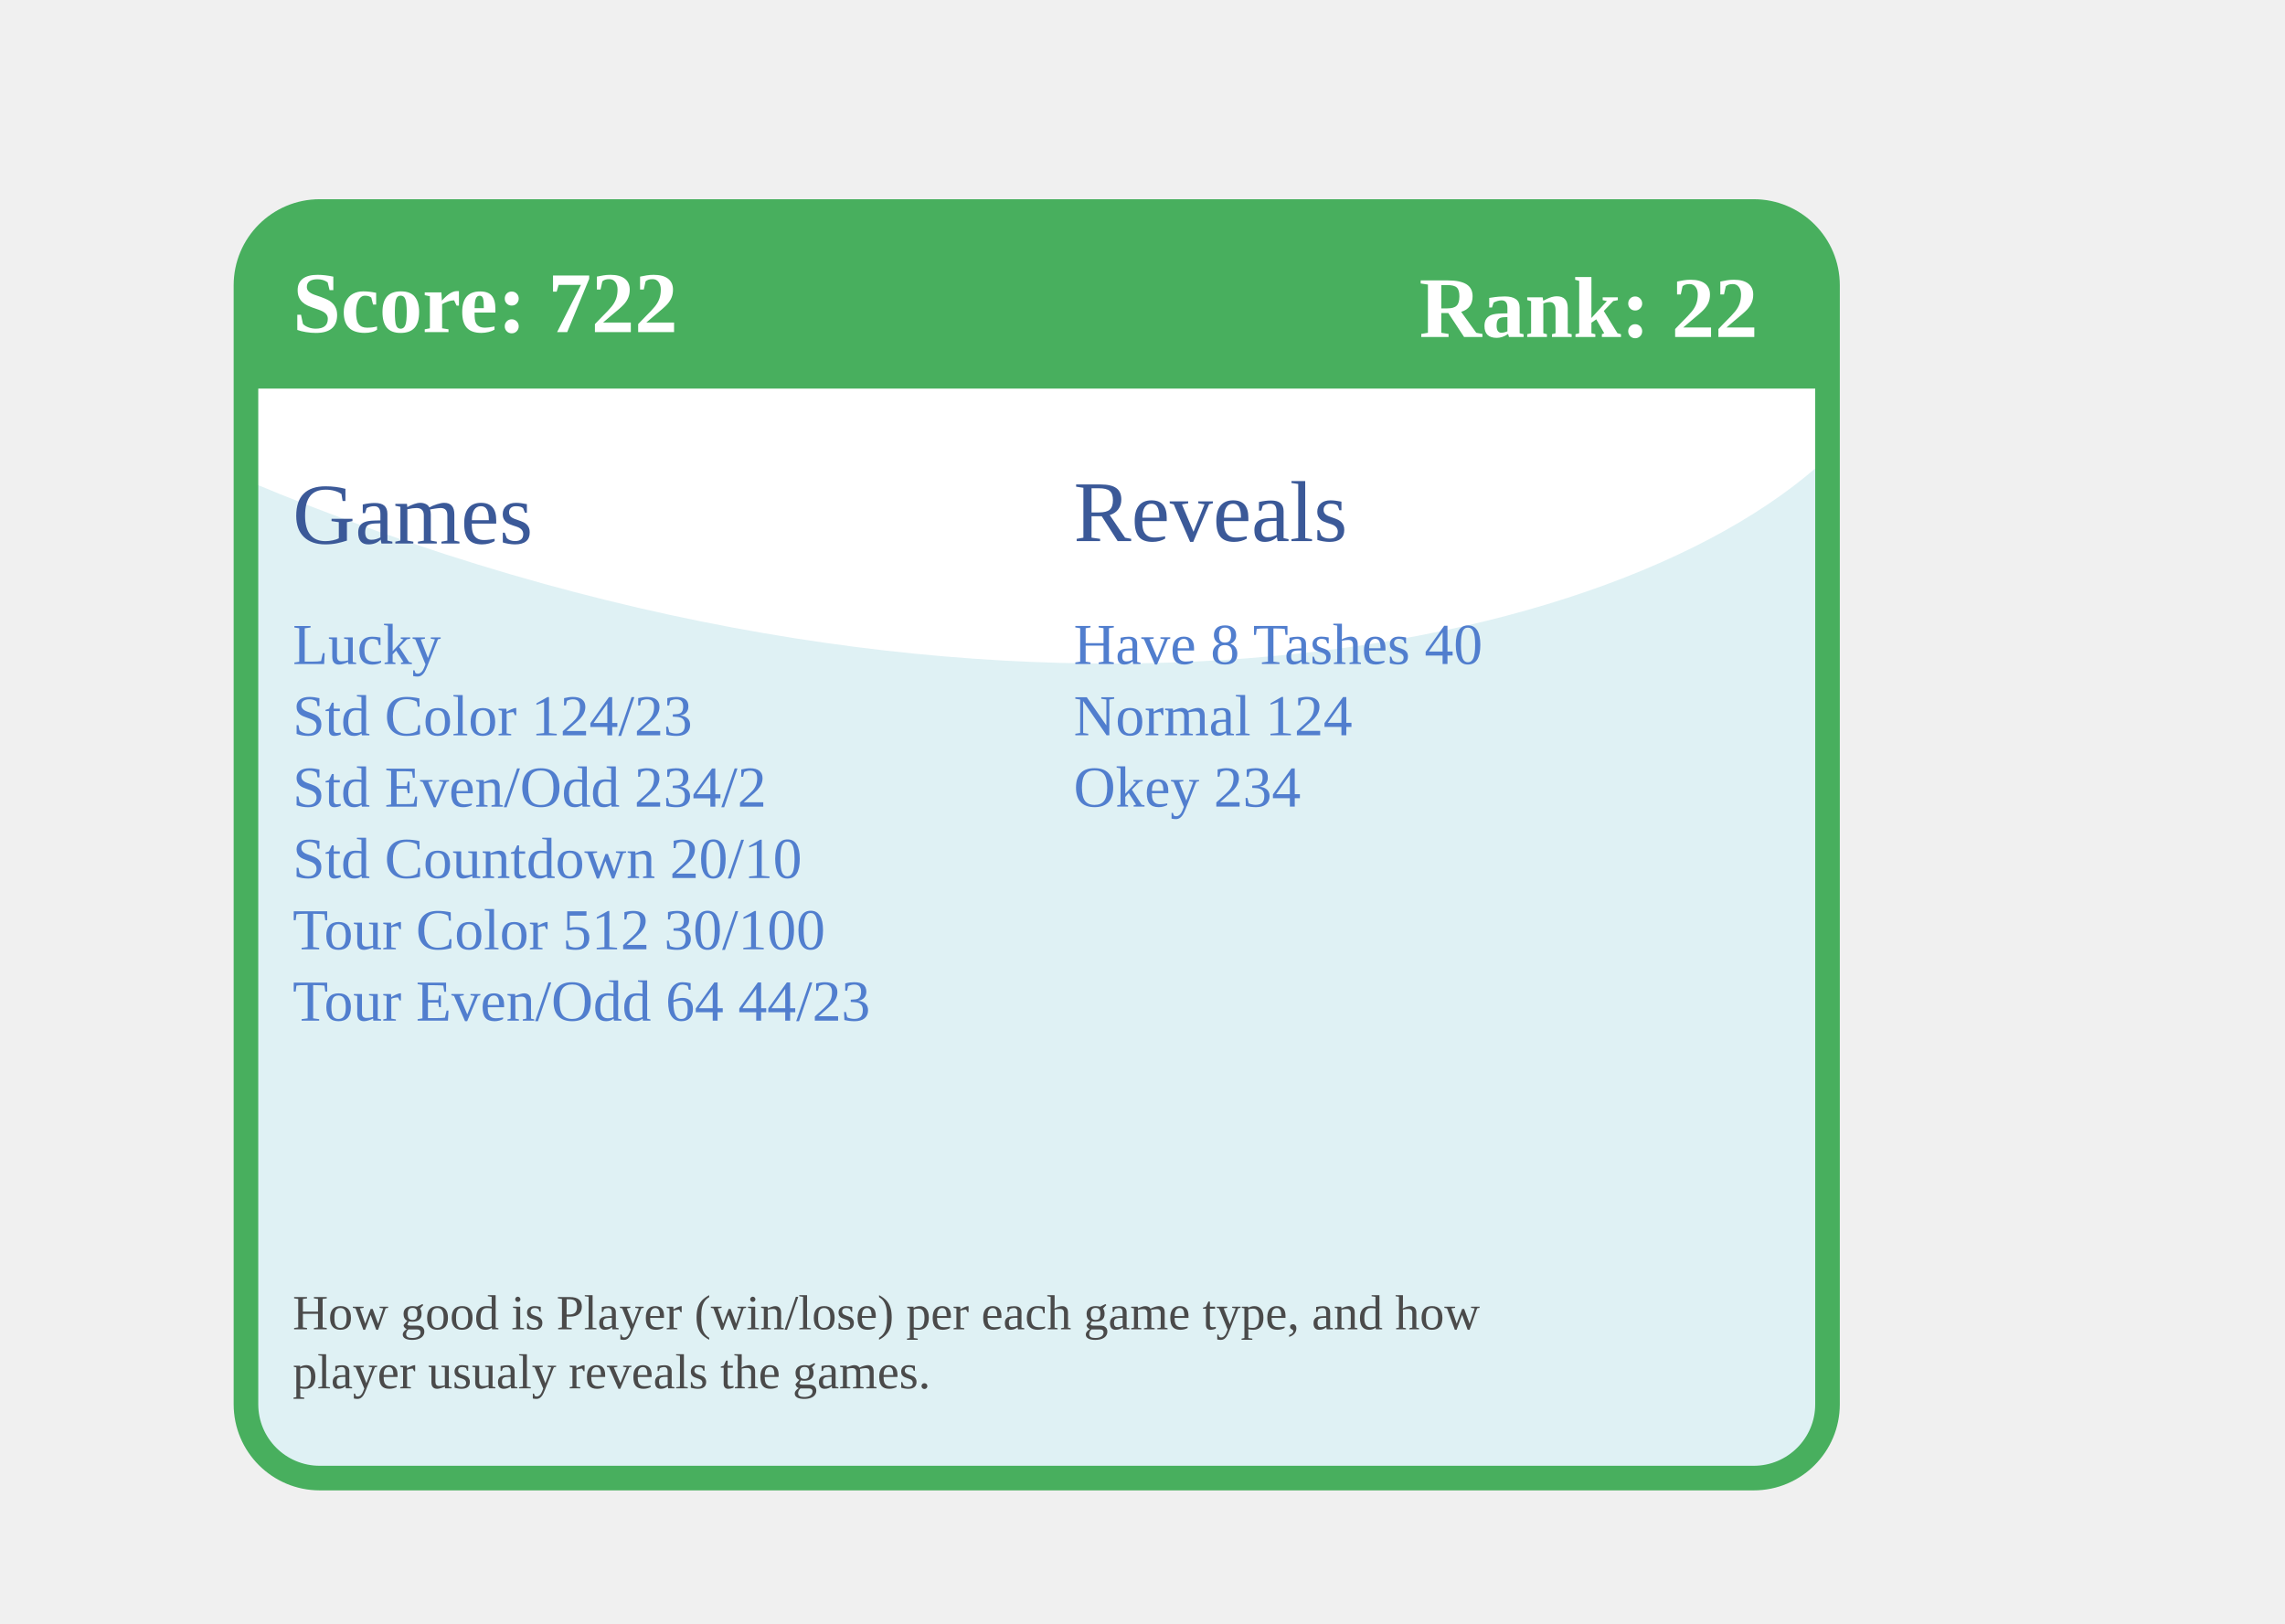
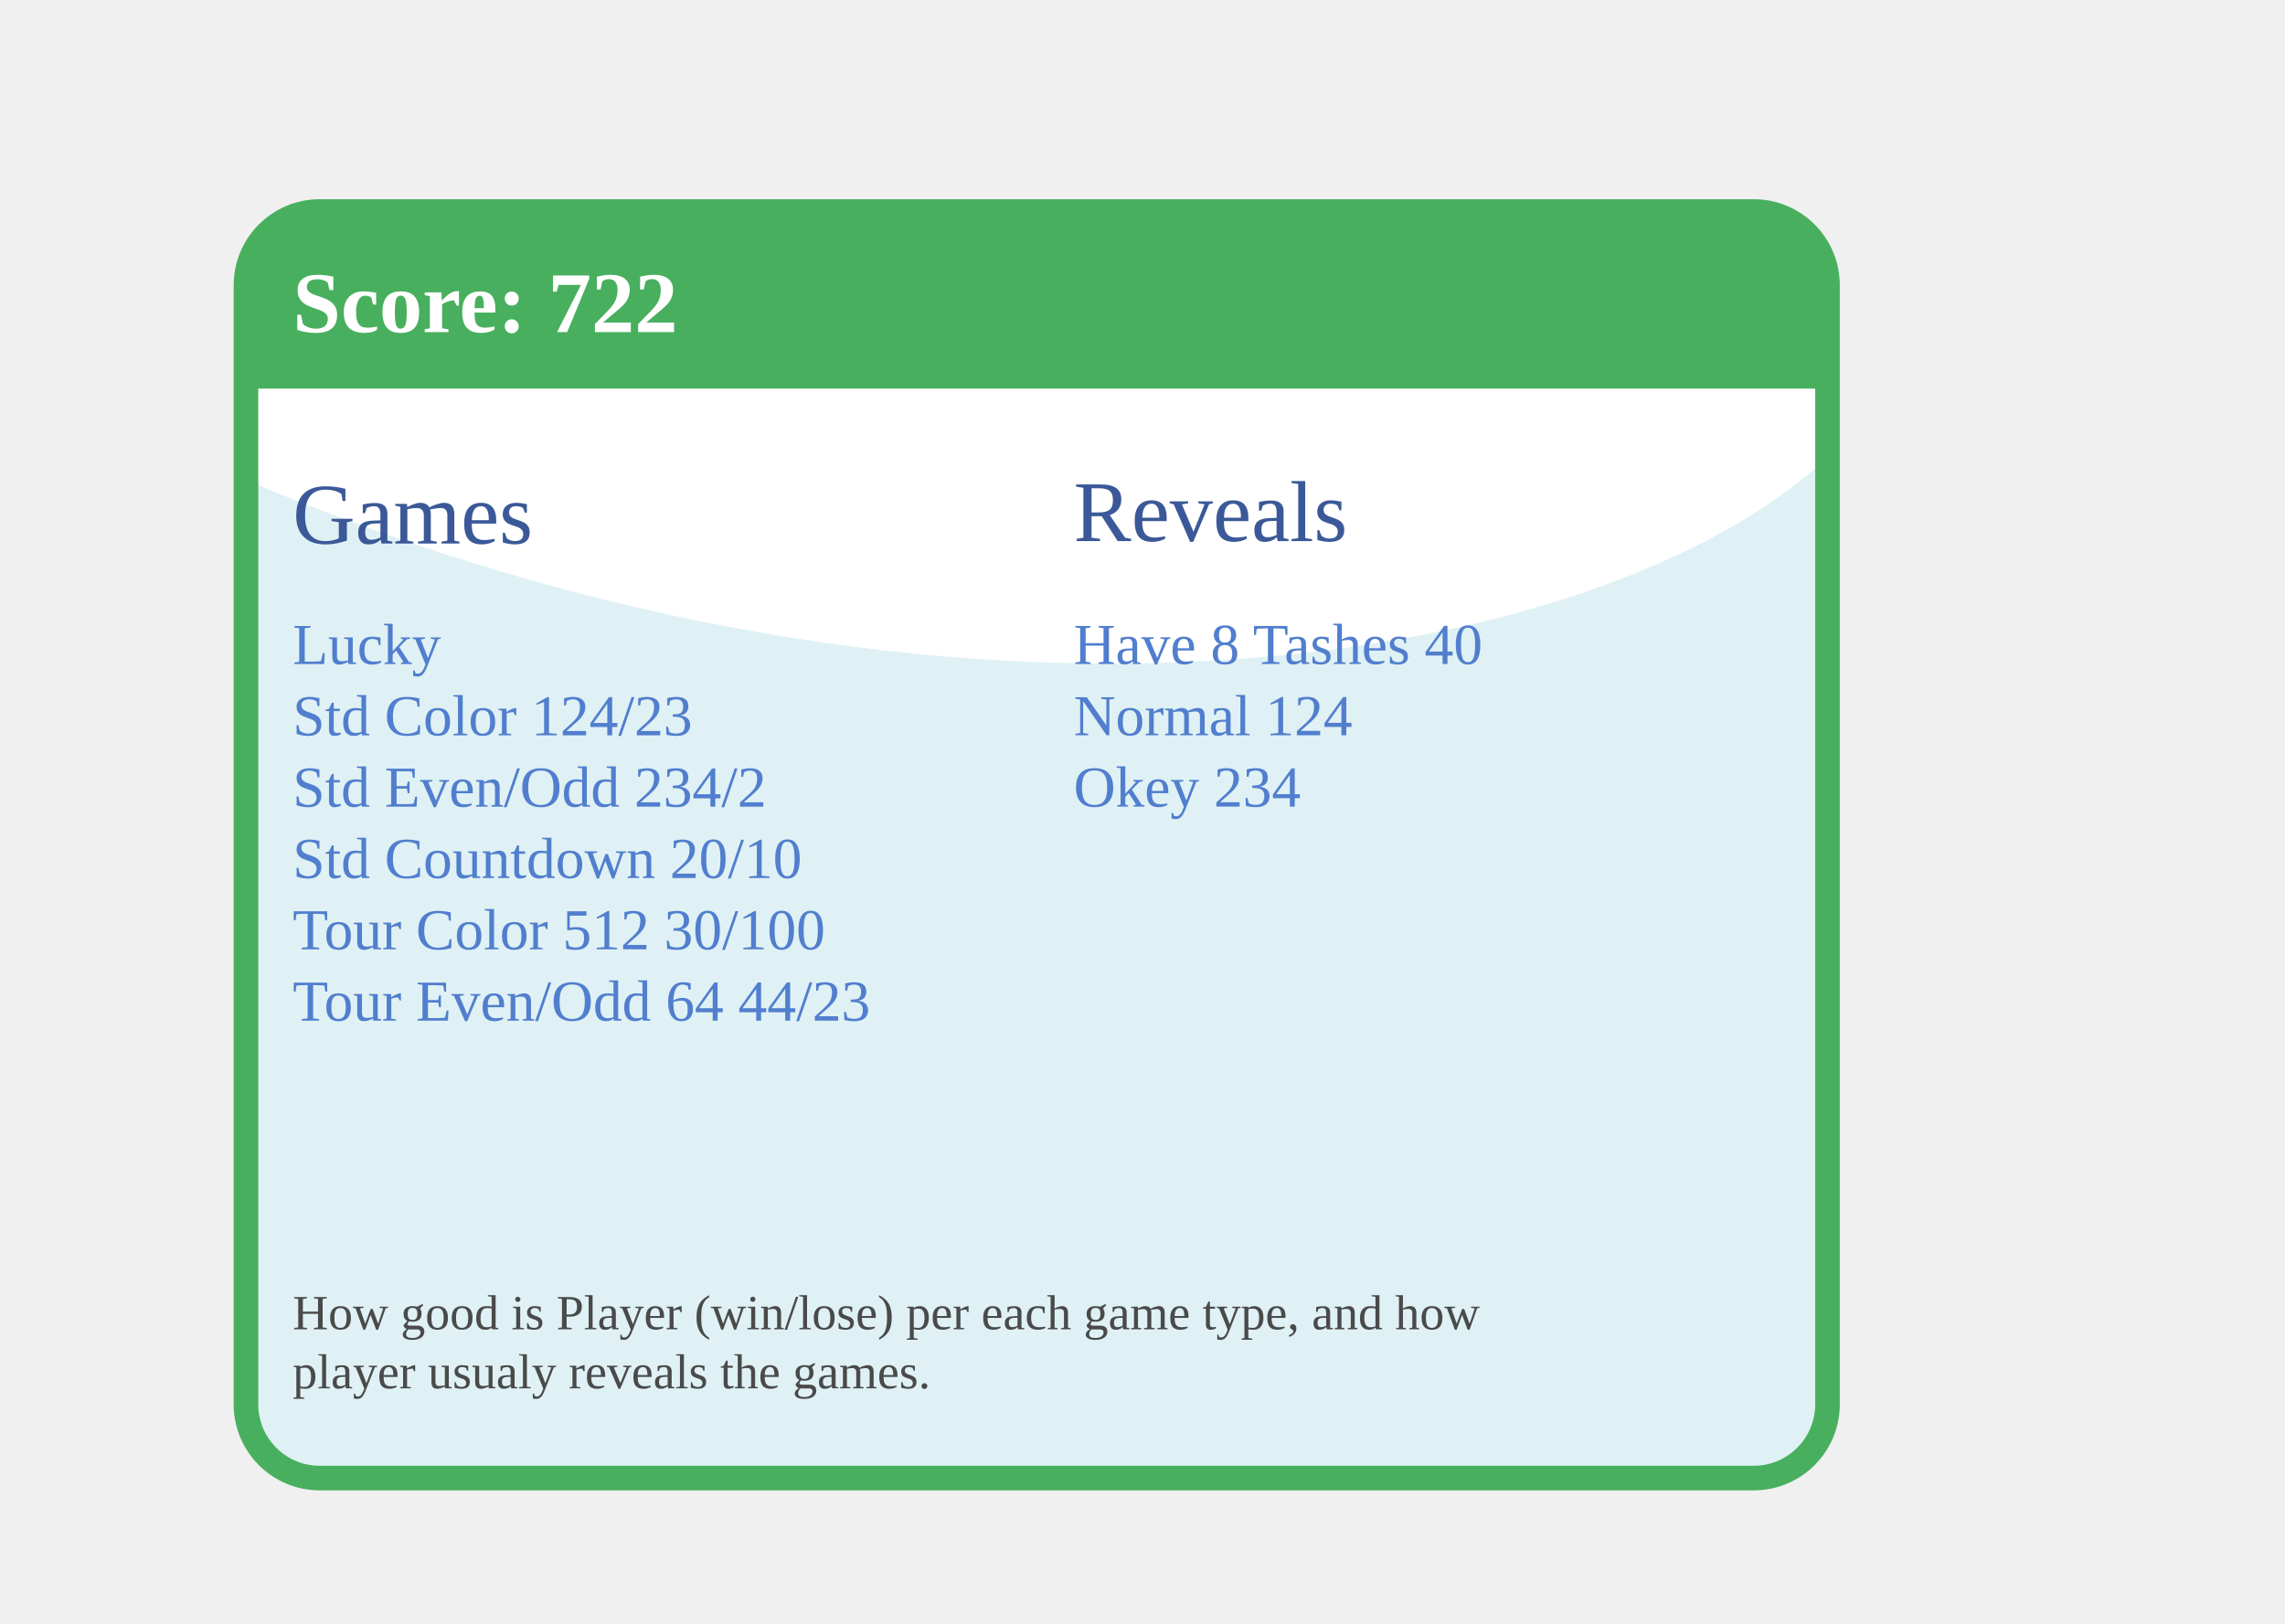
<svg xmlns="http://www.w3.org/2000/svg" width="929px" height="660px" viewBox="0 0 929 660" version="1.1">
  <defs />
  <g id="Page-1" stroke="none" stroke-width="1" fill="none" fill-rule="evenodd">
    <g id="Player-Statistics" transform="translate(100, 86)">
      <g id="Dialog-Stats">
        <rect id="Rectangle-54-2" fill="#FFFFFF" x="0" y="0" width="643" height="515" rx="30" />
        <path d="M0,109.2 L0,494.566 C0,505.851 9.244,515 20.643,515 L622.357,515 C633.758,515 643,505.839 643,494.558 L643,100 C552.175,184.84 291.053,231.86 0,109.2 L0,109.2 Z" id="Rectangle-60" fill="#DFF1F4" />
        <path d="M617,1 C533.816,0.22 200.886,1 20,1 C15.828,1 0,18 0,18 L0,72 L643,72 L643,18 C643,18 629.237,1.115 617,1 Z" id="Rectangle-55" fill="#48AF5E" />
        <rect id="Rectangle-54" stroke="#48AF5E" stroke-width="10" x="0" y="0" width="643" height="515" rx="30" />
      </g>
      <g id="Group" transform="translate(19, 13)" font-family="Exo 2">
        <text id="Notes" font-size="20" font-weight="normal" fill="#4A4A4A">
          <tspan x="0" y="441.5">How good is Player (win/lose) per each game type, and how </tspan>
          <tspan x="0" y="465.5">player usualy reveals the games.</tspan>
        </text>
        <text id="Stat-Left" font-size="23.586" font-weight="normal" fill="#517ECE">
          <tspan x="0" y="171">Lucky</tspan>
          <tspan x="0" y="200">Std Color                       124/23</tspan>
          <tspan x="0" y="229">Std Even/Odd             234/2</tspan>
          <tspan x="0" y="258">Std Countdown          20/10</tspan>
          <tspan x="0" y="287">Tour Color 512             30/100</tspan>
          <tspan x="0" y="316">Tour Even/Odd 64    44/23</tspan>
        </text>
        <text id="Stat-Right" font-size="23.586" font-weight="normal" fill="#517ECE">
          <tspan x="317.5" y="170.972">Have 8 Tashes         40</tspan>
          <tspan x="317.5" y="199.972">Normal                      124</tspan>
          <tspan x="317.5" y="228.972">Okey                           234</tspan>
        </text>
        <text id="Reveals" font-size="35.163" font-weight="normal" fill="#3B5998">
          <tspan x="317.5" y="121">Reveals</tspan>
        </text>
        <text id="Games" font-size="35.163" font-weight="normal" fill="#3B5998">
          <tspan x="0" y="122.014">Games</tspan>
        </text>
-         <text id="Score:-722-" fill="#FFFFFF" font-size="35.163" font-weight="bold">
+         <text id="Score" font-size="35.163" font-weight="bold" fill="#FFFFFF">
          <tspan x="0" y="36.028">Score: 722 </tspan>
        </text>
-         <text id="Rank:-22-" fill="#FFFFFF" font-size="35.163" font-weight="bold">
-           <tspan x="458" y="38.028">Rank: 22 </tspan>
+         <text id="Rank" font-size="35.163" font-weight="bold" fill="#48AF5E">
+           <tspan x="416" y="38.028">Rank: 22 </tspan>
        </text>
      </g>
    </g>
  </g>
</svg>
